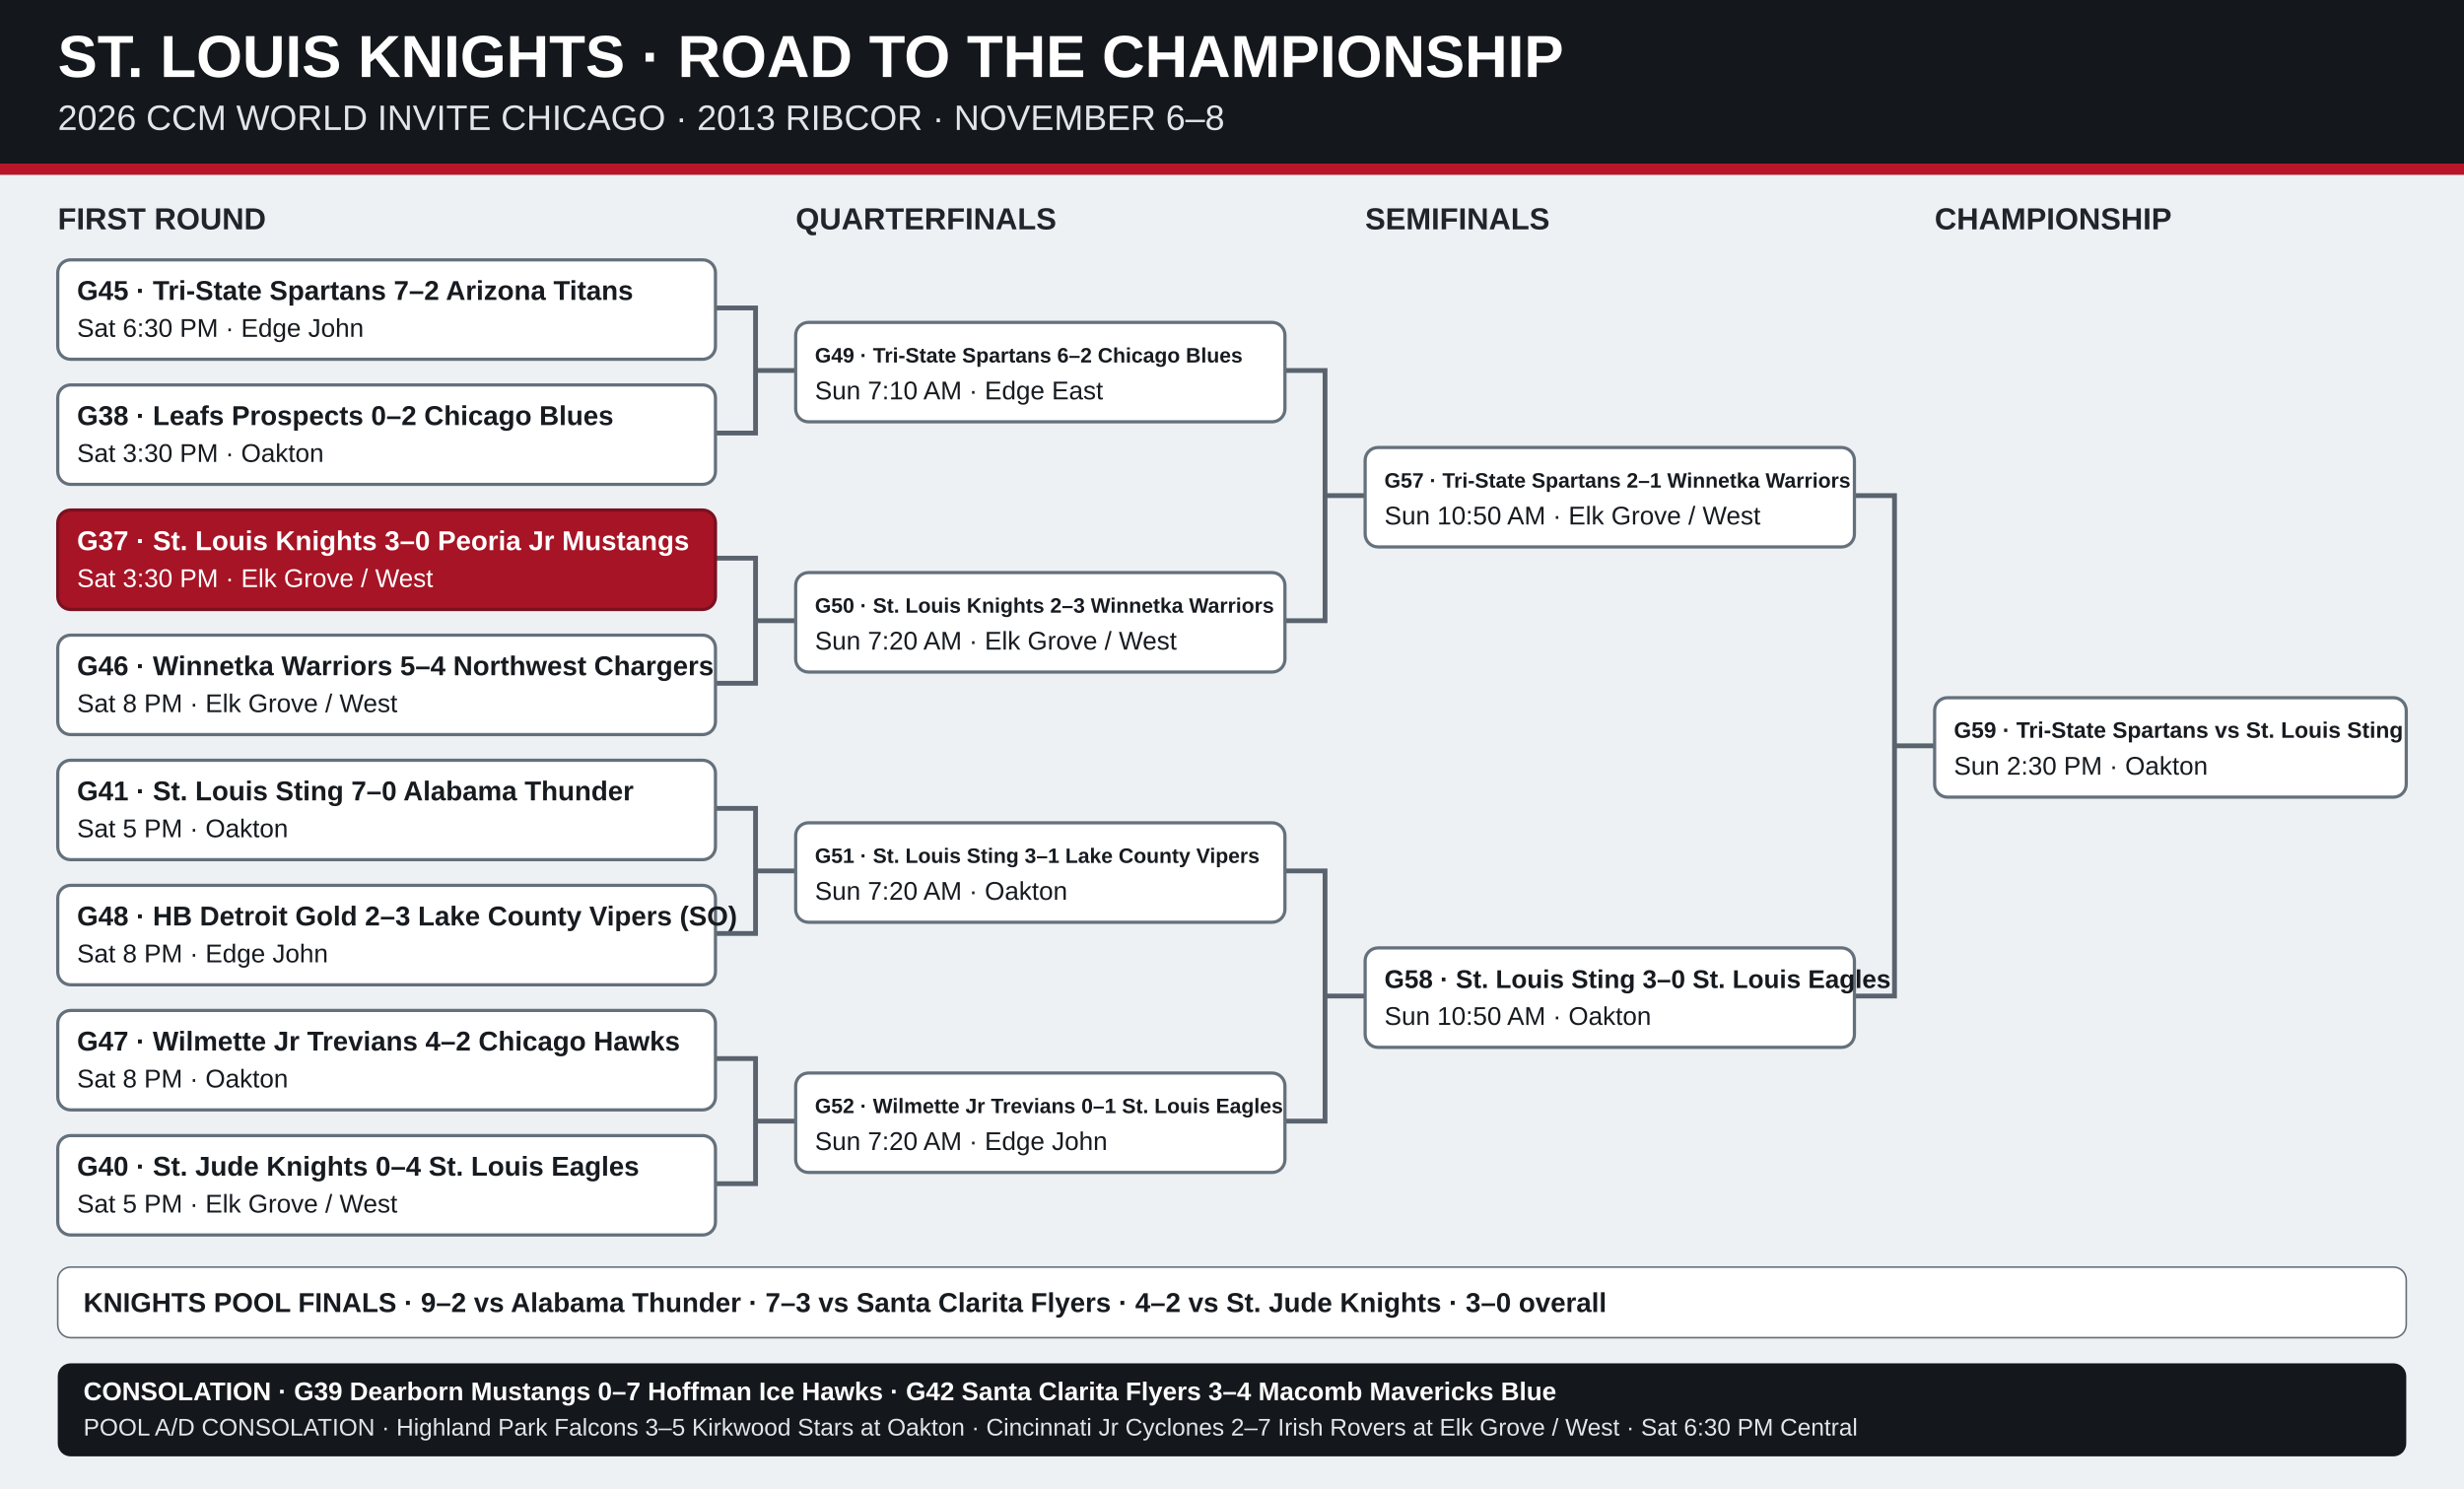
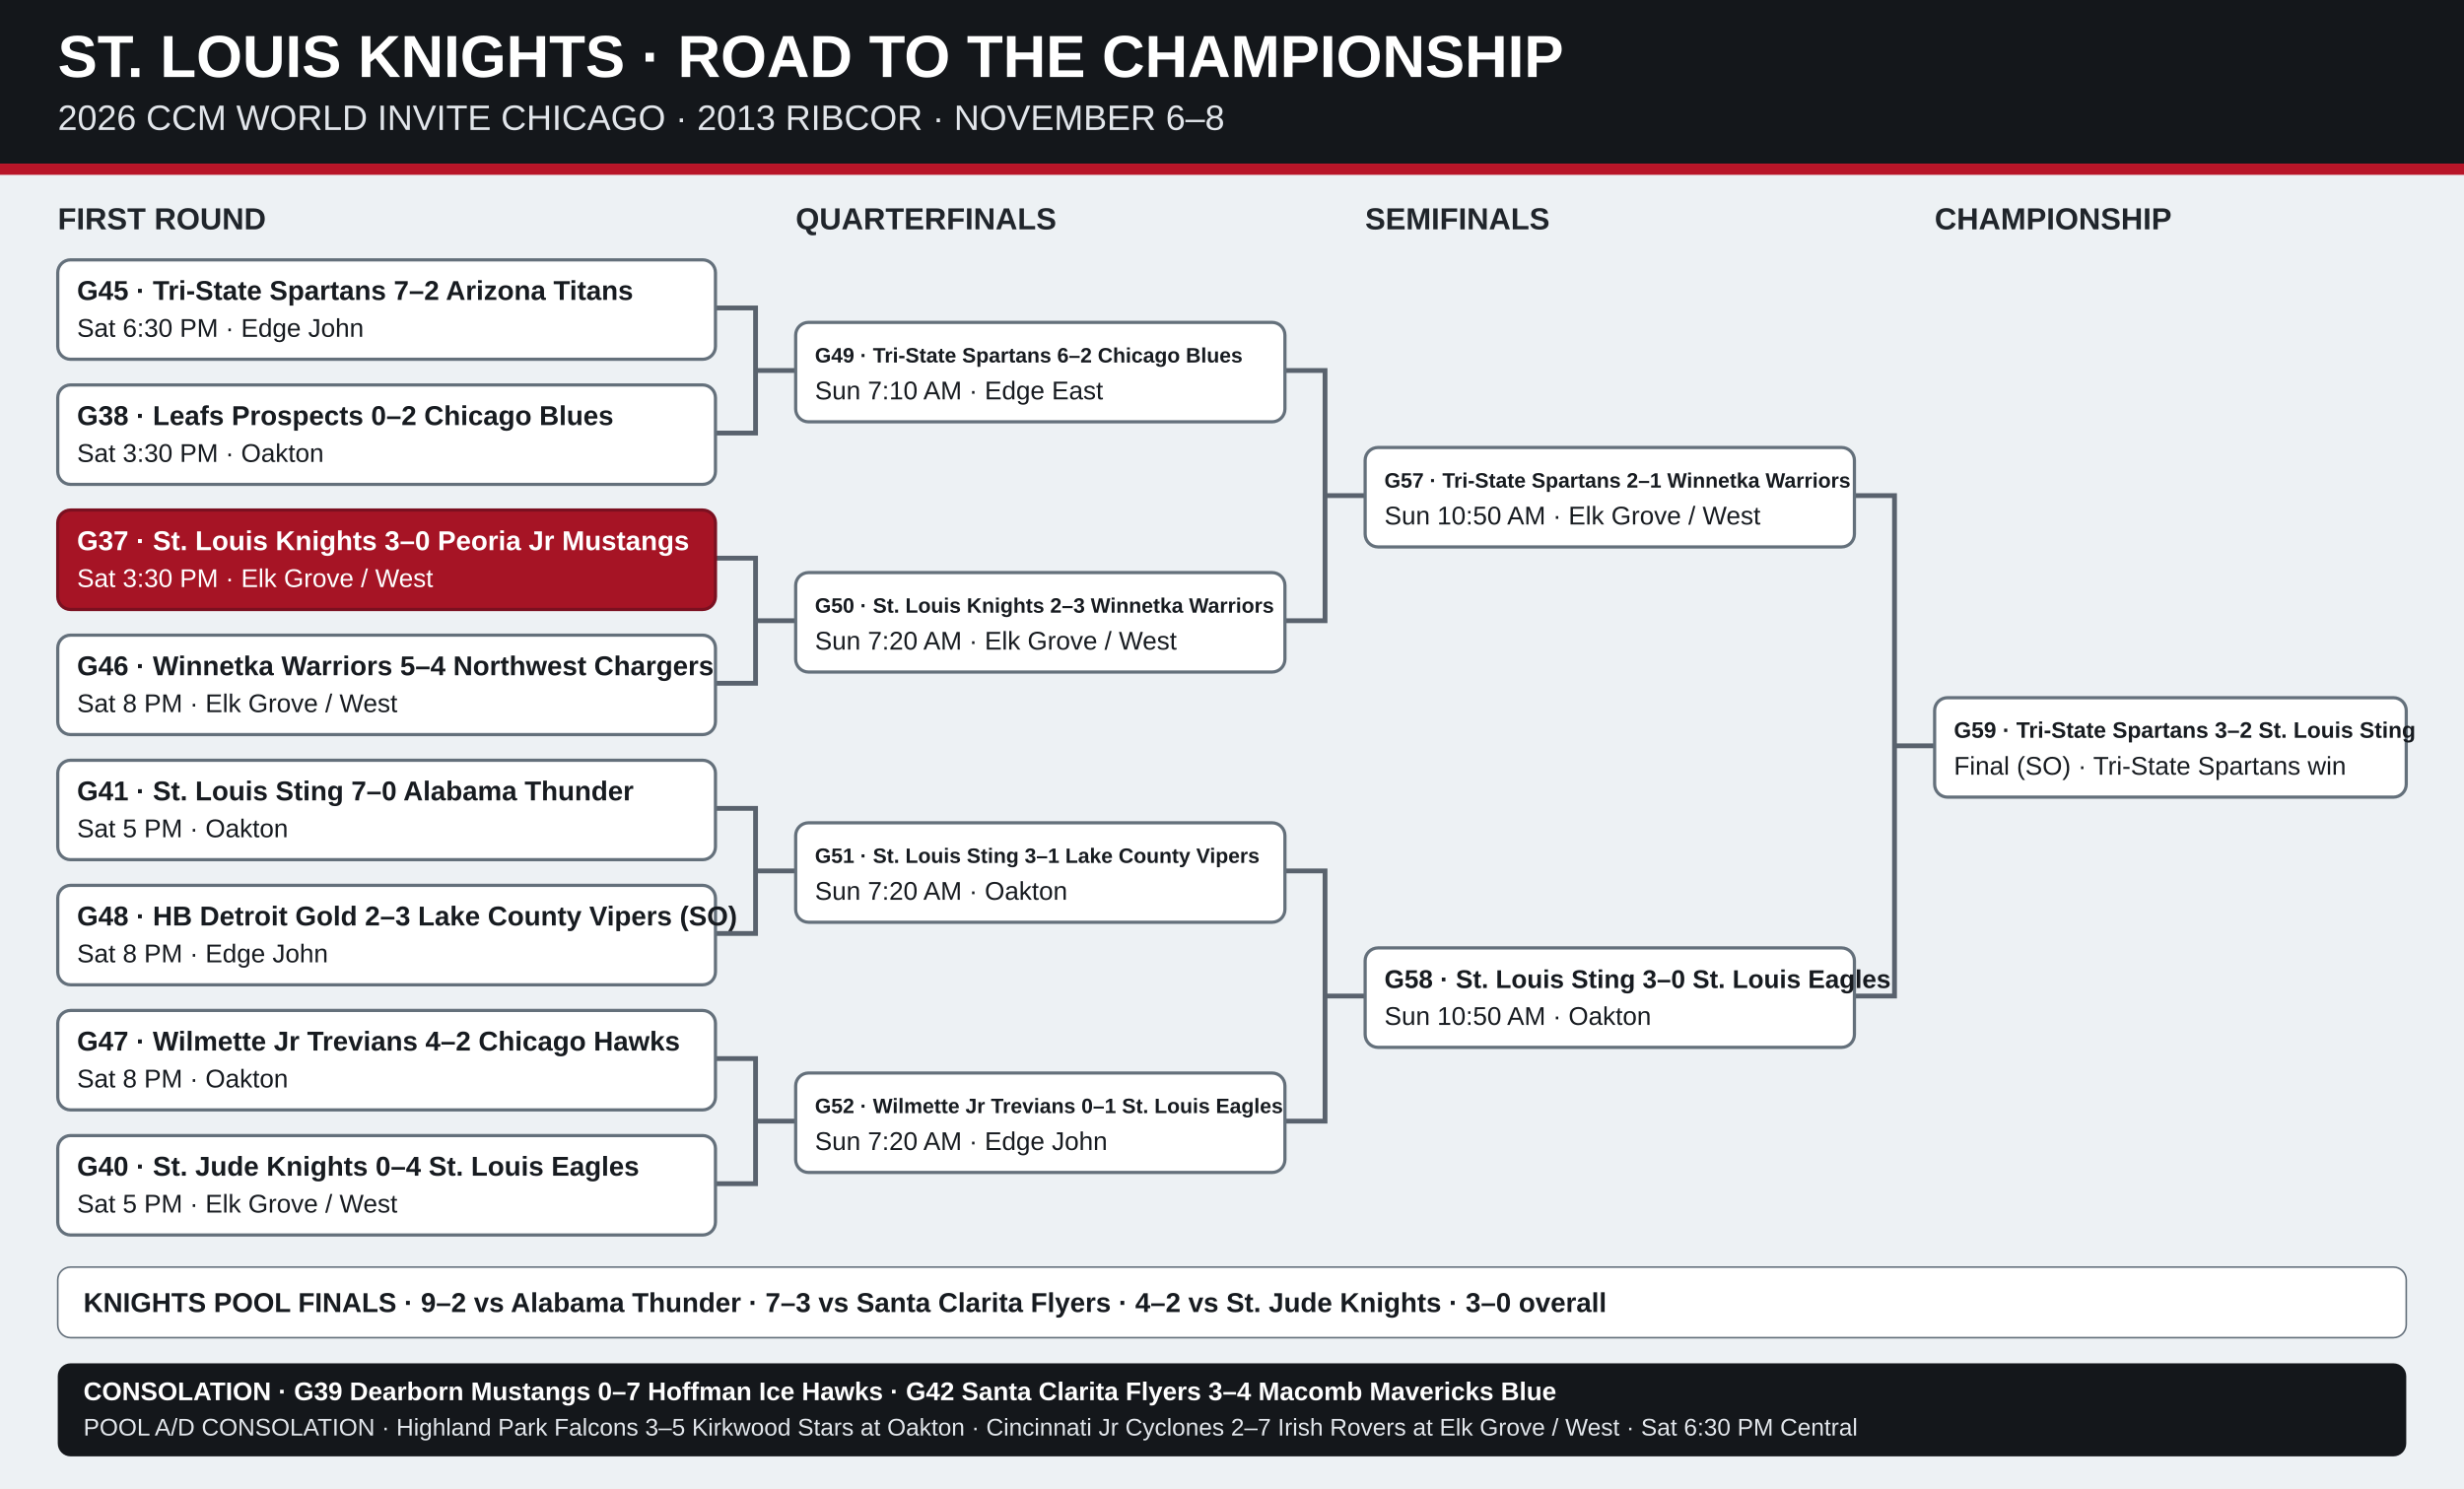
<svg xmlns="http://www.w3.org/2000/svg" viewBox="0 0 1536 928" role="img" aria-labelledby="title desc">
  <rect width="1536" height="928" fill="#edf1f4" />
  <path d="M0 0H1536V102H0Z" fill="#14171b" />
  <path d="M0 102H1536V109H0Z" fill="#b81528" />
  <g font-family="Arial, sans-serif">
    <text x="36" y="48" fill="#fff" font-size="37" font-weight="700">ST. LOUIS KNIGHTS · ROAD TO THE CHAMPIONSHIP</text>
    <text x="36" y="81" fill="#e2e6eb" font-size="22">2026 CCM WORLD INVITE CHICAGO · 2013 RIBCOR · NOVEMBER 6–8</text>
    <path d="M446 192H471V270H446M471 231H496" fill="none" stroke="#59626d" stroke-width="3" />
    <path d="M446 348H471V426H446M471 387H496" fill="none" stroke="#59626d" stroke-width="3" />
    <path d="M446 504H471V582H446M471 543H496" fill="none" stroke="#59626d" stroke-width="3" />
    <path d="M446 660H471V738H446M471 699H496" fill="none" stroke="#59626d" stroke-width="3" />
    <path d="M801 231H826V387H801M826 309H851" fill="none" stroke="#59626d" stroke-width="3" />
    <path d="M801 543H826V699H801M826 621H851" fill="none" stroke="#59626d" stroke-width="3" />
    <path d="M1156 309H1181V621H1156M1181 465H1206" fill="none" stroke="#59626d" stroke-width="3" />
    <text x="36" y="143" fill="#20252b" font-size="19" font-weight="700">FIRST ROUND</text>
    <rect x="36" y="162" width="410" height="62" rx="8" fill="#fff" stroke="#64707b" stroke-width="2" />
    <text x="48" y="187" fill="#171b20" font-size="17" font-weight="700">G45 · Tri-State Spartans 7–2 Arizona Titans</text>
    <text x="48" y="210" fill="#171b20" font-size="16">Sat 6:30 PM · Edge John</text>
    <rect x="36" y="240" width="410" height="62" rx="8" fill="#fff" stroke="#64707b" stroke-width="2" />
    <text x="48" y="265" fill="#171b20" font-size="17" font-weight="700">G38 · Leafs Prospects 0–2 Chicago Blues</text>
    <text x="48" y="288" fill="#171b20" font-size="16">Sat 3:30 PM · Oakton</text>
    <rect x="36" y="318" width="410" height="62" rx="8" fill="#a61425" stroke="#7b1020" stroke-width="2" />
    <text x="48" y="343" fill="#fff" font-size="17" font-weight="700">G37 · St. Louis Knights 3–0 Peoria Jr Mustangs</text>
    <text x="48" y="366" fill="#fff" font-size="16">Sat 3:30 PM · Elk Grove / West</text>
    <rect x="36" y="396" width="410" height="62" rx="8" fill="#fff" stroke="#64707b" stroke-width="2" />
    <text x="48" y="421" fill="#171b20" font-size="17" font-weight="700">G46 · Winnetka Warriors 5–4 Northwest Chargers</text>
    <text x="48" y="444" fill="#171b20" font-size="16">Sat 8 PM · Elk Grove / West</text>
    <rect x="36" y="474" width="410" height="62" rx="8" fill="#fff" stroke="#64707b" stroke-width="2" />
    <text x="48" y="499" fill="#171b20" font-size="17" font-weight="700">G41 · St. Louis Sting 7–0 Alabama Thunder</text>
    <text x="48" y="522" fill="#171b20" font-size="16">Sat 5 PM · Oakton</text>
    <rect x="36" y="552" width="410" height="62" rx="8" fill="#fff" stroke="#64707b" stroke-width="2" />
    <text x="48" y="577" fill="#171b20" font-size="17" font-weight="700">G48 · HB Detroit Gold 2–3 Lake County Vipers (SO)</text>
    <text x="48" y="600" fill="#171b20" font-size="16">Sat 8 PM · Edge John</text>
    <rect x="36" y="630" width="410" height="62" rx="8" fill="#fff" stroke="#64707b" stroke-width="2" />
    <text x="48" y="655" fill="#171b20" font-size="17" font-weight="700">G47 · Wilmette Jr Trevians 4–2 Chicago Hawks</text>
    <text x="48" y="678" fill="#171b20" font-size="16">Sat 8 PM · Oakton</text>
    <rect x="36" y="708" width="410" height="62" rx="8" fill="#fff" stroke="#64707b" stroke-width="2" />
    <text x="48" y="733" fill="#171b20" font-size="17" font-weight="700">G40 · St. Jude Knights 0–4 St. Louis Eagles</text>
    <text x="48" y="756" fill="#171b20" font-size="16">Sat 5 PM · Elk Grove / West</text>
    <text x="496" y="143" fill="#20252b" font-size="19" font-weight="700">QUARTERFINALS</text>
    <rect x="496" y="201" width="305" height="62" rx="8" fill="#fff" stroke="#64707b" stroke-width="2" />
    <text x="508" y="226" fill="#171b20" font-size="13" font-weight="700">G49 · Tri-State Spartans 6–2 Chicago Blues</text>
    <text x="508" y="249" fill="#171b20" font-size="16">Sun 7:10 AM · Edge East</text>
    <rect x="496" y="357" width="305" height="62" rx="8" fill="#fff" stroke="#64707b" stroke-width="2" />
    <text x="508" y="382" fill="#171b20" font-size="13" font-weight="700">G50 · St. Louis Knights 2–3 Winnetka Warriors</text>
    <text x="508" y="405" fill="#171b20" font-size="16">Sun 7:20 AM · Elk Grove / West</text>
    <rect x="496" y="513" width="305" height="62" rx="8" fill="#fff" stroke="#64707b" stroke-width="2" />
    <text x="508" y="538" fill="#171b20" font-size="13" font-weight="700">G51 · St. Louis Sting 3–1 Lake County Vipers</text>
    <text x="508" y="561" fill="#171b20" font-size="16">Sun 7:20 AM · Oakton</text>
    <rect x="496" y="669" width="305" height="62" rx="8" fill="#fff" stroke="#64707b" stroke-width="2" />
    <text x="508" y="694" fill="#171b20" font-size="13" font-weight="700">G52 · Wilmette Jr Trevians 0–1 St. Louis Eagles</text>
    <text x="508" y="717" fill="#171b20" font-size="16">Sun 7:20 AM · Edge John</text>
    <text x="851" y="143" fill="#20252b" font-size="19" font-weight="700">SEMIFINALS</text>
    <rect x="851" y="279" width="305" height="62" rx="8" fill="#fff" stroke="#64707b" stroke-width="2" />
    <text x="863" y="304" fill="#171b20" font-size="13" font-weight="700">G57 · Tri-State Spartans 2–1 Winnetka Warriors</text>
    <text x="863" y="327" fill="#171b20" font-size="16">Sun 10:50 AM · Elk Grove / West</text>
    <rect x="851" y="591" width="305" height="62" rx="8" fill="#fff" stroke="#64707b" stroke-width="2" />
    <text x="863" y="616" fill="#171b20" font-size="16" font-weight="700">G58 · St. Louis Sting 3–0 St. Louis Eagles</text>
    <text x="863" y="639" fill="#171b20" font-size="16">Sun 10:50 AM · Oakton</text>
    <text x="1206" y="143" fill="#20252b" font-size="19" font-weight="700">CHAMPIONSHIP</text>
    <rect x="1206" y="435" width="294" height="62" rx="8" fill="#fff" stroke="#64707b" stroke-width="2" />
-     <text x="1218" y="460" fill="#171b20" font-size="14" font-weight="700">G59 · Tri-State Spartans vs St. Louis Sting</text>
-     <text x="1218" y="483" fill="#171b20" font-size="16">Sun 2:30 PM · Oakton</text>
+     <text x="1218" y="460" fill="#171b20" font-size="14" font-weight="700">G59 · Tri-State Spartans 3–2 St. Louis Sting</text>
+     <text x="1218" y="483" fill="#171b20" font-size="16">Final (SO) · Tri-State Spartans win</text>
    <rect x="36" y="790" width="1464" height="44" rx="8" fill="#fff" stroke="#64707b" />
    <text x="52" y="818" fill="#171b20" font-size="17" font-weight="700">KNIGHTS POOL FINALS · 9–2 vs Alabama Thunder · 7–3 vs Santa Clarita Flyers · 4–2 vs St. Jude Knights · 3–0 overall</text>
    <rect x="36" y="850" width="1464" height="58" rx="8" fill="#14171b" />
    <text x="52" y="873" fill="#fff" font-size="16" font-weight="700">CONSOLATION · G39 Dearborn Mustangs 0–7 Hoffman Ice Hawks · G42 Santa Clarita Flyers 3–4 Macomb Mavericks Blue</text>
    <text x="52" y="895" fill="#e2e6eb" font-size="15">POOL A/D CONSOLATION · Highland Park Falcons 3–5 Kirkwood Stars at Oakton · Cincinnati Jr Cyclones 2–7 Irish Rovers at Elk Grove / West · Sat 6:30 PM Central</text>
  </g>
</svg>
